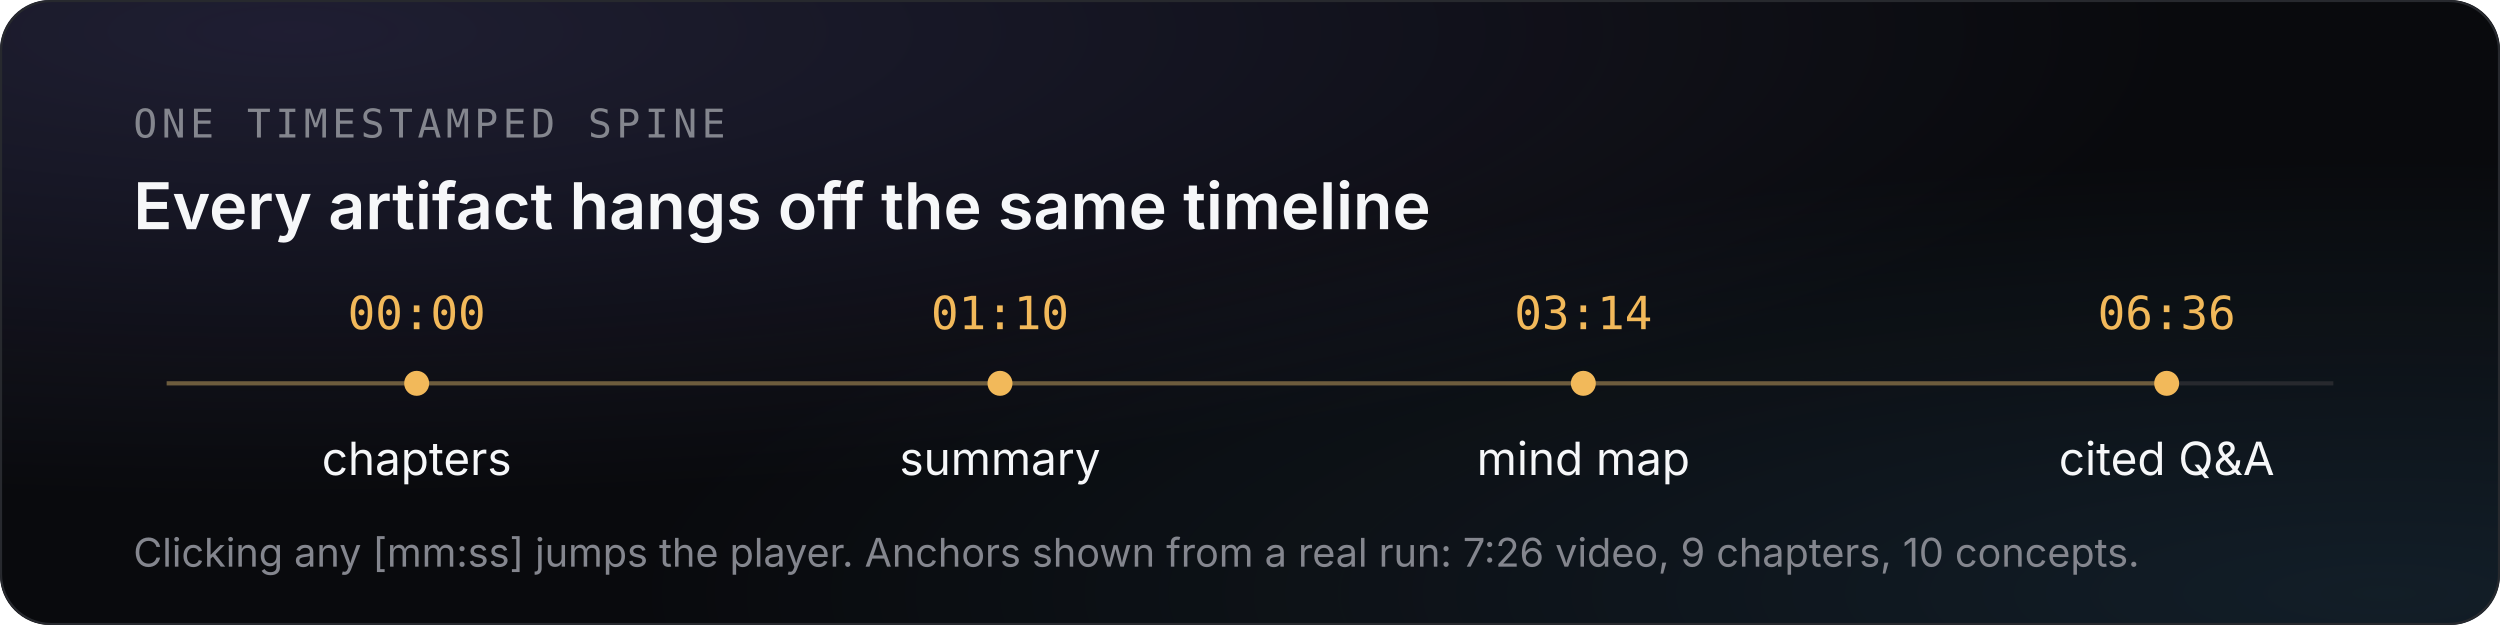
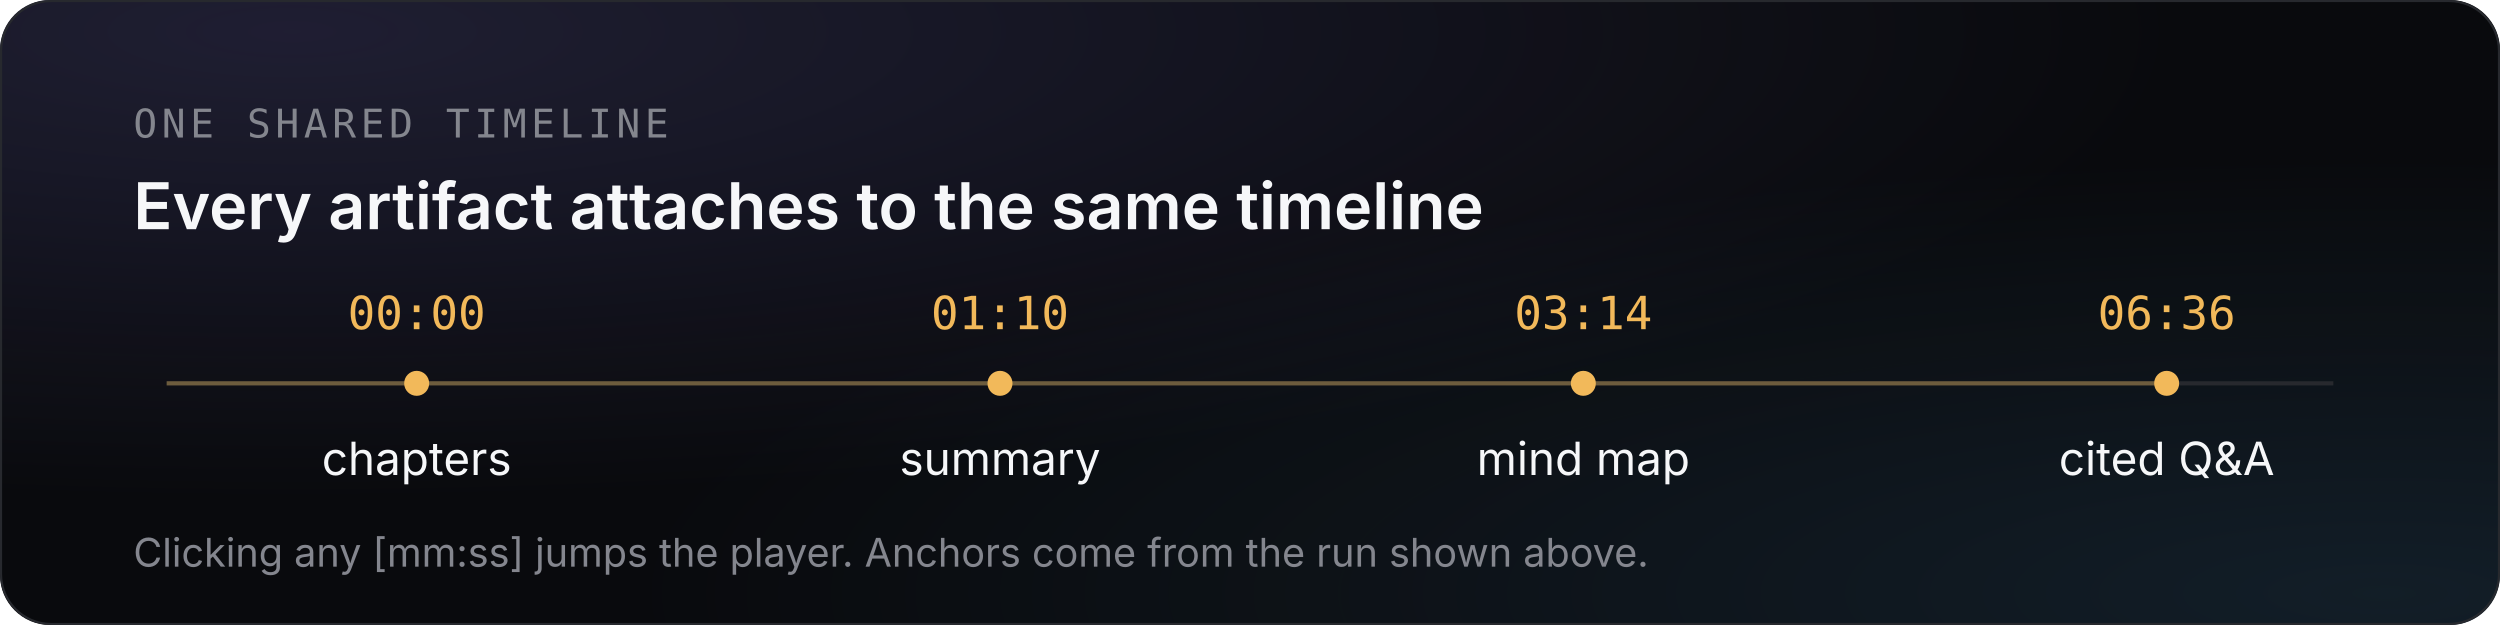
<svg xmlns="http://www.w3.org/2000/svg" width="1200" height="300" viewBox="0 0 1200 300" role="img" aria-labelledby="spineTitle spineDesc">
  <defs>
    <radialGradient id="auroraA" cx="0.12" cy="0.05" r="0.75">
      <stop offset="0" stop-color="#9087f6" stop-opacity="0.16" />
      <stop offset="1" stop-color="#9087f6" stop-opacity="0" />
    </radialGradient>
    <radialGradient id="auroraB" cx="0.95" cy="0.95" r="0.7">
      <stop offset="0" stop-color="#55aee8" stop-opacity="0.12" />
      <stop offset="1" stop-color="#55aee8" stop-opacity="0" />
    </radialGradient>
  </defs>
  <rect width="1200" height="300" rx="24" fill="#090a0d" />
  <rect width="1200" height="300" rx="24" fill="url(#auroraA)" />
  <rect width="1200" height="300" rx="24" fill="url(#auroraB)" />
  <rect x="0.5" y="0.5" width="1199" height="299" rx="24" fill="none" stroke="#27292e" />
  <g id="heading" font-family="-apple-system, BlinkMacSystemFont, 'Segoe UI', 'PingFang SC', sans-serif">
-     <text x="64" y="66" font-size="19" letter-spacing="2.2" fill="#84868e" font-family="ui-monospace, 'SFMono-Regular', Menlo, Consolas, monospace">ONE TIMESTAMPED SPINE</text>
-     <text x="64" y="110" font-size="31" font-weight="600" fill="#f6f7f9">Every artifact hangs off the same timeline</text>
+     <text x="64" y="66" font-size="19" letter-spacing="2.2" fill="#84868e" font-family="ui-monospace, 'SFMono-Regular', Menlo, Consolas, monospace">ONE SHARED TIMELINE</text>
+     <text x="64" y="110" font-size="31" font-weight="600" fill="#f6f7f9">Every artifact attaches to the same timeline</text>
  </g>
  <g id="spine">
    <line x1="80" y1="184" x2="1120" y2="184" stroke="#27292e" stroke-width="2" />
    <line x1="80" y1="184" x2="1040" y2="184" stroke="#f2b95a" stroke-width="2" opacity="0.35" />
    <g font-family="ui-monospace, 'SFMono-Regular', Menlo, Consolas, monospace" font-size="22" fill="#f2b95a" text-anchor="middle">
      <text x="200" y="158">00:00</text>
      <text x="480" y="158">01:10</text>
      <text x="760" y="158">03:14</text>
      <text x="1040" y="158">06:36</text>
    </g>
    <g fill="#f2b95a">
      <circle cx="200" cy="184" r="6" />
      <circle cx="480" cy="184" r="6" />
      <circle cx="760" cy="184" r="6" />
      <circle cx="1040" cy="184" r="6" />
    </g>
    <g font-family="-apple-system, BlinkMacSystemFont, 'Segoe UI', 'PingFang SC', sans-serif" font-size="22" fill="#f6f7f9" text-anchor="middle">
      <text x="200" y="228">chapters</text>
      <text x="480" y="228">summary</text>
      <text x="760" y="228">mind map</text>
      <text x="1040" y="228">cited Q&amp;A</text>
    </g>
  </g>
  <g font-family="-apple-system, BlinkMacSystemFont, 'Segoe UI', 'PingFang SC', sans-serif" font-size="19" fill="#84868e">
-     <text x="64" y="272">Clicking any [mm:ss] jumps the player. Anchors shown from a real run: 7:26 video, 9 chapters, 10 concepts.</text>
+     <text x="64" y="272">Clicking any [mm:ss] jumps the player. Anchors come from the run shown above.</text>
  </g>
</svg>
